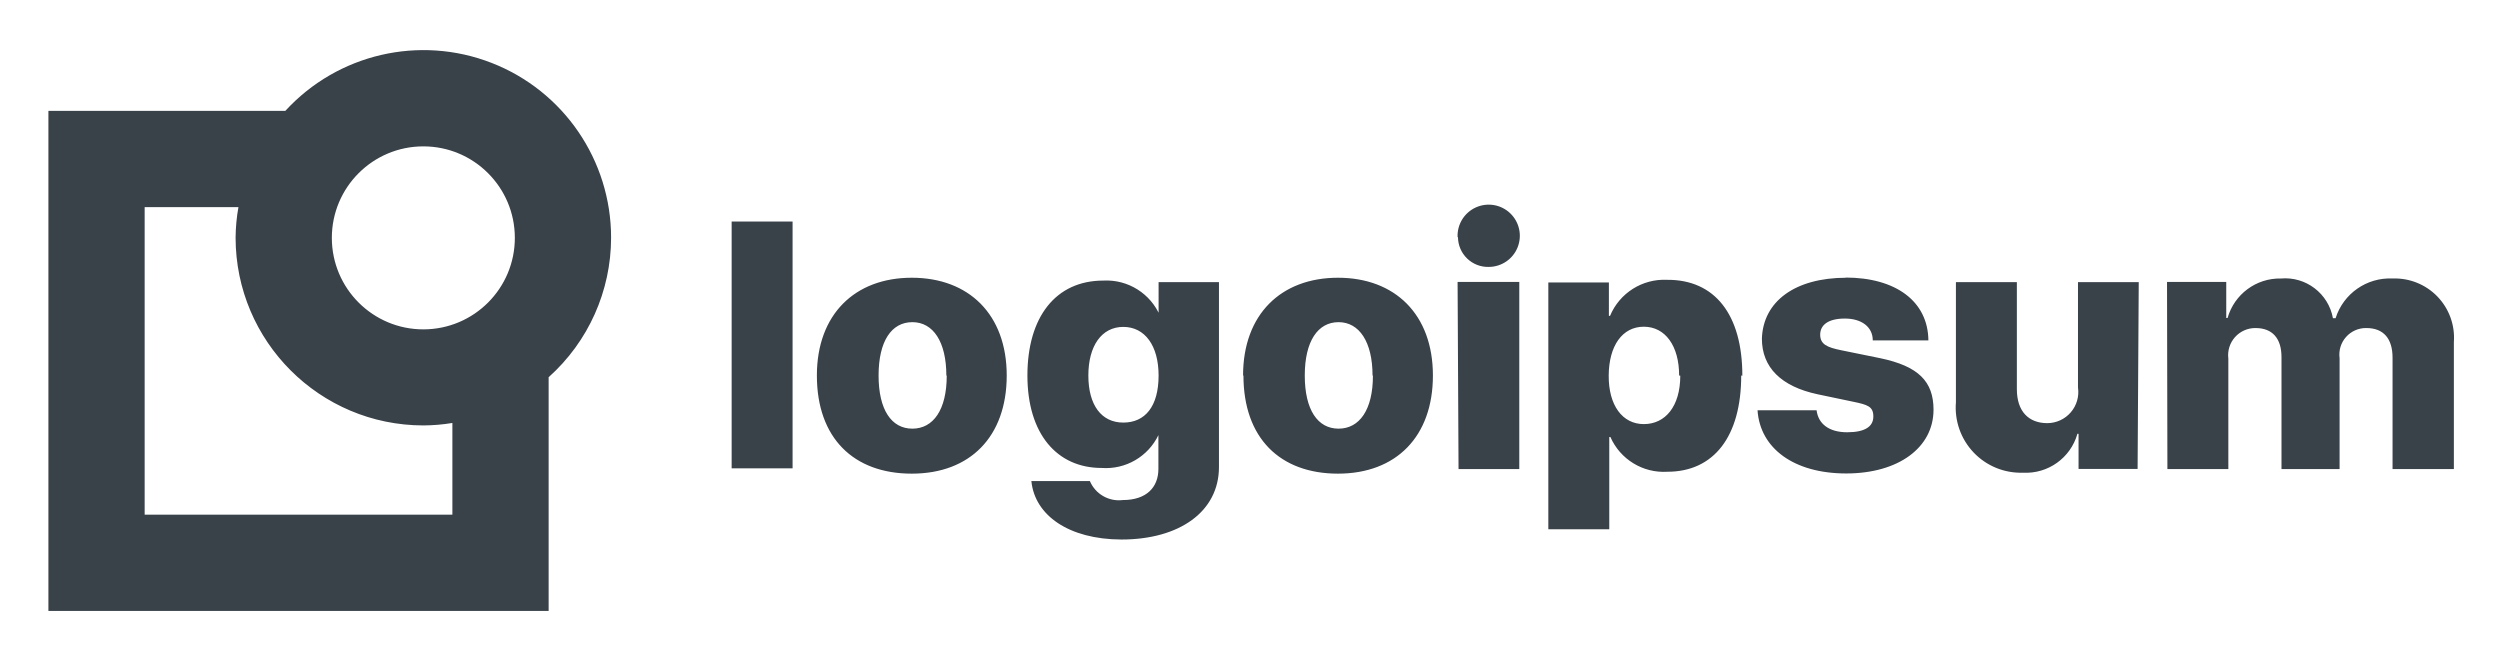
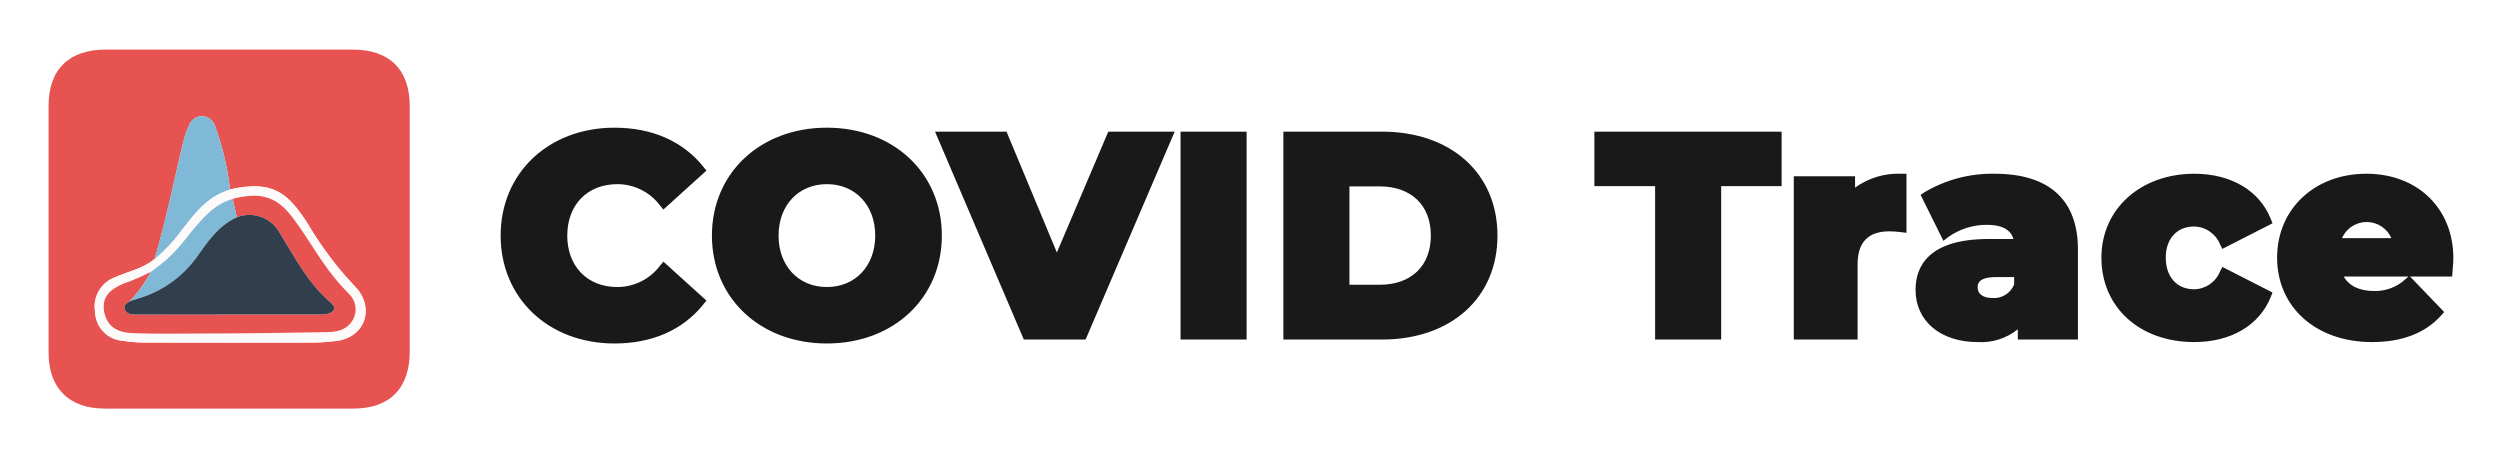
- <svg xmlns="http://www.w3.org/2000/svg" role="img" viewBox="22.97 32.59 131.69 34.69">
-   <path fill="#394149" d="M61.51 44.26h3.21v13h-3.21zM66 52.37c0-3.22 2-5.15 5-5.15s5 1.93 5 5.15-1.93 5.17-5 5.17-5-1.88-5-5.17zm6.82 0c0-1.77-.69-2.81-1.79-2.81s-1.78 1-1.78 2.81.68 2.8 1.78 2.8 1.81-.99 1.81-2.79zm4.46 5.56h3.1a1.66 1.66 0 0 0 1.74 1c1.23 0 1.87-.66 1.87-1.64v-1.8H84a3.07 3.07 0 0 1-3 1.75c-2.35 0-3.91-1.79-3.91-4.87s1.49-5 4-5a3.07 3.07 0 0 1 3 1.89H84v-1.81h3.18v9.74c0 2.35-2.08 3.82-5.14 3.82-2.78-.01-4.56-1.28-4.74-3.07zM84 52.37c0-1.57-.72-2.56-1.86-2.56s-1.84 1-1.84 2.56.69 2.48 1.84 2.48S84 54 84 52.37zm4.45 0c0-3.22 2-5.15 5-5.15s5 1.93 5 5.15-1.94 5.17-5 5.17-4.98-1.88-4.98-5.17zm6.82 0c0-1.77-.7-2.81-1.79-2.81s-1.78 1-1.78 2.81.68 2.8 1.78 2.8 1.81-.99 1.81-2.79zm4.48-7.29a1.64 1.64 0 1 1 1.64 1.57 1.58 1.58 0 0 1-1.62-1.56zm0 2.36H103v9.86h-3.2zm14.94 4.93c0 3.21-1.44 5.07-3.89 5.07a3.07 3.07 0 0 1-3-1.83h-.06v4.86h-3.21v-13h3.19v1.76h.06a3.09 3.09 0 0 1 3-1.9c2.52-.02 3.97 1.83 3.97 5.05zm-3.27 0c0-1.56-.73-2.57-1.86-2.57s-1.84 1-1.85 2.57.72 2.56 1.85 2.56 1.92-.93 1.92-2.55zm8.75-5.16c2.69 0 4.36 1.27 4.38 3.31h-2.93c0-.71-.59-1.15-1.47-1.15s-1.3.34-1.3.85.37.67 1.11.82l2.06.42c2 .42 2.8 1.22 2.8 2.71 0 2-1.85 3.36-4.6 3.36s-4.54-1.32-4.67-3.33h3.11c.09.73.67 1.16 1.61 1.16s1.38-.3 1.38-.83-.3-.62-1.07-.78l-1.86-.39c-1.93-.41-2.94-1.42-2.94-2.93.06-1.96 1.74-3.21 4.45-3.21zm15.4 10.08h-3.11v-1.85h-.06a2.82 2.82 0 0 1-2.87 2.05 3.43 3.43 0 0 1-3.53-3.71v-6.33h3.21v5.64c0 1.16.61 1.79 1.61 1.79a1.64 1.64 0 0 0 1.61-1.88v-5.55h3.2zm1.55-9.85h3.12v1.9h.07a2.86 2.86 0 0 1 2.81-2.08 2.56 2.56 0 0 1 2.74 2.09h.14a3 3 0 0 1 3-2.09 3.12 3.12 0 0 1 3.23 3.35v6.69H149v-5.87c0-1-.47-1.56-1.38-1.56a1.4 1.4 0 0 0-1.41 1.59v5.84h-3.06v-5.9c0-1-.49-1.53-1.37-1.53a1.43 1.43 0 0 0-1.43 1.61v5.82h-3.21zm-81.96-2.33A9.88 9.88 0 0 0 38 38.43H25.52v26.34h26.35V52.46a9.87 9.87 0 0 0 3.29-7.35zm-5.07 0a4.82 4.82 0 1 1-4.82-4.81 4.82 4.82 0 0 1 4.82 4.81zM46.8 59.7H30.59V43.5h4.94a9.55 9.55 0 0 0-.15 1.61A9.9 9.9 0 0 0 45.27 55a9.67 9.67 0 0 0 1.53-.13z" />
+ <svg xmlns="http://www.w3.org/2000/svg" role="img" viewBox="-5.12 -4.87 370.24 67.49">
+   <defs>
+     <style>.cls-1{fill:#e75351}</style>
+   </defs>
+   <path d="M55.56 10.831c-.01-5.389-2.991-8.354-8.417-8.358q-18.297-.014-36.593-0C5.085 2.476 2.08 5.414 2.075 10.773q-.017 18.321.001 36.641c.006 5.211 3.035 8.219 8.282 8.224q18.43.019 36.86.001c5.385-.005 8.334-2.996 8.342-8.432q.014-9.027.002-18.055-0-9.16-.003-18.321zM44.398 45.655c-.966.085-1.943.205-2.916.206q-12.666.023-25.332-.003a21.501 21.501 0 0 1-3.177-.264 4.423 4.423 0 0 1-4.01-4.272 4.615 4.615 0 0 1 2.931-5.121c1.97-.869 4.157-1.286 5.862-2.7.01-.008.021-.015.031-.023 1.676-5.694 2.841-11.452 4.157-17.032.017-.071.038-.142.056-.212a14.985 14.985 0 0 1 .89-2.557 2.023 2.023 0 0 1 3.862.186 41.868 41.868 0 0 1 2.203 9.31c6.273-1.379 8.497.432 11.478 5.051a51.683 51.683 0 0 0 6.958 9.275c3.047 2.992 1.751 7.738-2.992 8.157z" class="cls-1" />
+   <path d="M18.083 33.233l.001-.002-.009.008.008-.006z" class="cls-1" />
+   <path fill="#fdfafa" d="M40.432 28.223c-2.982-4.619-5.205-6.43-11.478-5.051l.002.01c-2.957.91-4.678 2.827-6.329 4.944-.436.559-.867 1.131-1.314 1.703a23.788 23.788 0 0 1-3.228 3.402l-.001.001-.008.007c-.098.087-.19.171-.294.261l.005-.023c-.01.008-.021.015-.031.023-1.705 1.414-3.892 1.831-5.862 2.7A4.615 4.615 0 0 0 8.963 41.322a4.423 4.423 0 0 0 4.01 4.272 21.501 21.501 0 0 0 3.177.264q12.666.031 25.332.003c.973-.002 1.95-.121 2.916-.206 4.743-.418 6.039-5.164 2.992-8.157a51.683 51.683 0 0 1-6.959-9.275zm6.734 14.234c-.813 1.438-2.143 1.838-3.813 1.865-6.208.1-12.262.202-18.393.202-3.465 0-6.877.073-10.396-.049-2.229-.077-3.807-.912-4.241-3.104-.454-2.295.929-3.456 2.965-4.281a27.88 27.88 0 0 0 4.01-1.748 26.938 26.938 0 0 0 2.329-1.84 23.538 23.538 0 0 0 3.001-3.323c.395-.498.812-1.017 1.314-1.587 1.493-1.693 2.898-3.251 5.334-3.988.02-.006.036-.015.058-.021 3.856-.991 6.328-.518 8.733 2.578 2.965 3.818 4.555 7.575 8.532 11.53a3.164 3.164 0 0 1 .568 3.767z" />
+   <path d="M38.066 27.16c-2.404-3.096-4.877-3.569-8.733-2.578-.022.005-.038.015-.058.021.02-.006.038-.015.058-.021.204.853.408 1.867.612 2.72l-.001.001.001-0a5.14 5.14 0 0 1 6.412 2.417c2.234 3.608 4.176 7.412 7.516 10.228.898.757.524 1.395-.526 1.66a4.382 4.382 0 0 1-1.06.095q-13.488.009-26.975.004c-.703-0-1.525.103-1.893-.652-.302-.619.094-.932.537-1.196a18.051 18.051 0 0 0 3.251-4.454c.032-.022.059-.043.09-.066a27.88 27.88 0 0 1-4.01 1.748c-2.035.826-3.419 1.986-2.965 4.281.434 2.193 2.012 3.027 4.241 3.104 3.52.122 6.931.049 10.396.049 6.131-0 12.186-.102 18.393-.202 1.671-.027 3.001-.427 3.813-1.865a3.164 3.164 0 0 0-.568-3.767c-3.977-3.955-5.567-7.712-8.532-11.53z" class="cls-1" />
+   <path fill="#7fb9d7" d="M18.075 33.239l.009-.008a23.788 23.788 0 0 0 3.228-3.402c.447-.572.879-1.144 1.314-1.703 1.651-2.117 3.371-4.034 6.329-4.944l-.002-.01a41.868 41.868 0 0 0-2.203-9.31 2.023 2.023 0 0 0-3.862-.186 14.985 14.985 0 0 0-.89 2.557c-.018.071-.039.142-.056.212-1.317 5.581-2.482 11.339-4.157 17.032l-.005.023c.103-.091.196-.174.294-.261z" />
+   <path fill="#7fb9d6" d="M13.955 39.86c.108-.064.218-.126.322-.189.391-.11.774-.23 1.153-.356a16.39 16.39 0 0 0 8.578-6.093c1.572-2.223 3.118-4.53 5.692-5.79.083-.041.159-.09.244-.129l.001-.001c-.204-.853-.408-1.867-.612-2.72-.02.006-.038.014-.058.021-2.436.737-3.841 2.295-5.334 3.988-.502.57-.92 1.089-1.314 1.587a23.538 23.538 0 0 1-3.001 3.323 26.938 26.938 0 0 1-2.329 1.84c-.031.022-.058.043-.09.066a18.051 18.051 0 0 1-3.251 4.454z" />
+   <path fill="#313e4e" d="M24.008 33.222a16.39 16.39 0 0 1-8.578 6.093c-.379.126-.762.246-1.153.356-.104.062-.214.124-.322.189-.443.264-.839.576-.537 1.196.368.755 1.19.651 1.893.652q13.488.006 26.975-.004a4.382 4.382 0 0 0 1.06-.095c1.051-.265 1.424-.903.526-1.66-3.34-2.816-5.281-6.62-7.516-10.228a5.14 5.14 0 0 0-6.412-2.417l-.001 0c-.086.039-.161.088-.244.129-2.574 1.26-4.12 3.567-5.692 5.79z" />
+   <path fill="none" d="M117.339 22.401c-4.214 0-7.158 3.132-7.158 7.618s2.943 7.618 7.158 7.618 7.158-3.133 7.158-7.618-2.943-7.618-7.158-7.618zm170.423 15.316c0 .971.83 1.551 2.22 1.551a3.2 3.2 0 0 0 3.184-2.019V36.166h-2.681c-2.723 0-2.723 1.087-2.723 1.551zm-80.98-7.699c0-4.493-2.903-7.283-7.576-7.283h-4.48v14.566h4.48c4.673 0 7.576-2.791 7.576-7.283zm139.633 8.204a6.556 6.556 0 0 0 4.74-1.784l.411-.356h-9.592c.8 1.389 2.339 2.14 4.44 2.14zm-1.046-10.215a3.67 3.67 0 0 0-3.653 2.391h7.318a3.688 3.688 0 0 0-3.665-2.391z" />
+   <path fill="#191919" d="M86.299 22.401a7.897 7.897 0 0 1 6.326 3.16l.5.602 6.375-5.768-.441-.551c-3.038-3.797-7.595-5.804-13.179-5.804-9.769 0-16.858 6.72-16.858 15.979s7.09 15.98 16.858 15.98c5.584 0 10.141-2.007 13.179-5.804l.441-.551-6.375-5.768-.5.602a7.897 7.897 0 0 1-6.326 3.16c-4.431 0-7.409-3.062-7.409-7.618 0-4.556 2.978-7.618 7.409-7.618zM117.339 14.039c-9.865 0-17.026 6.72-17.026 15.979s7.161 15.98 17.026 15.98 17.025-6.721 17.025-15.98S127.205 14.039 117.339 14.039zm0 23.598c-4.214 0-7.158-3.133-7.158-7.618s2.943-7.618 7.158-7.618 7.158 3.132 7.158 7.618-2.943 7.618-7.158 7.618zM151.399 32.521l-7.457-17.896h-10.59l13.151 30.788h9.149l13.194-30.788h-9.833l-7.614 17.896zm18.316-17.896h9.784v30.788h-9.784zm29.826 0h-14.599v30.788H199.541c10.234 0 17.109-6.187 17.109-15.394S209.775 14.625 199.541 14.625zm-4.815 8.11h4.48c4.673 0 7.576 2.791 7.576 7.283s-2.903 7.283-7.576 7.283h-4.48zm36.273-.041h8.996v22.719h9.784V22.694h8.953v-8.069h-27.733v8.069zm38.607.22v-1.679h-9.073v24.177h9.45v-11.168c0-3.223 1.577-4.856 4.688-4.856a13.762 13.762 0 0 1 1.712.12l.838.099v-8.748h-.75a10.945 10.945 0 0 0-6.865 2.055zm20.669-2.055a19.636 19.636 0 0 0-10.413 2.761l-.552.365 3.381 6.816.726-.568a9.759 9.759 0 0 1 5.688-1.807c2.888 0 3.705 1.189 3.95 2.098h-3.657c-8.954 0-10.834 4.094-10.834 7.528 0 4.628 3.698 7.737 9.202 7.737a8.619 8.619 0 0 0 5.944-1.892v1.515h8.905V32.069c0-7.333-4.267-11.21-12.34-11.21zM293.166 36.166v1.083a3.2 3.2 0 0 1-3.184 2.019c-1.39 0-2.22-.58-2.22-1.551 0-.464 0-1.551 2.723-1.551zm26.644-7.489a4.209 4.209 0 0 1 3.851 2.645l.34.669 7.427-3.788-.249-.634c-1.655-4.201-5.889-6.709-11.326-6.709-7.974 0-13.762 5.225-13.762 12.423 0 7.364 5.659 12.507 13.762 12.507 5.438 0 9.671-2.508 11.326-6.709l.249-.634L324 34.658l-.34.669a4.209 4.209 0 0 1-3.851 2.645c-2.543 0-4.187-1.84-4.187-4.689-0-2.798 1.644-4.605 4.186-4.605zm25.518-7.818c-7.659 0-13.218 5.225-13.218 12.423 0 7.364 5.779 12.507 14.055 12.507 4.445 0 7.885-1.323 10.224-3.931l.465-.518-5.055-5.257h6.238l.094-1.301c.04-.488.081-.993.081-1.416 0-7.364-5.298-12.507-12.884-12.507zm5.828 15.58a6.556 6.556 0 0 1-4.74 1.784c-2.102 0-3.641-.751-4.44-2.14h9.592zm-2.121-6.04h-7.318a3.995 3.995 0 0 1 7.318 0z" />
</svg>
